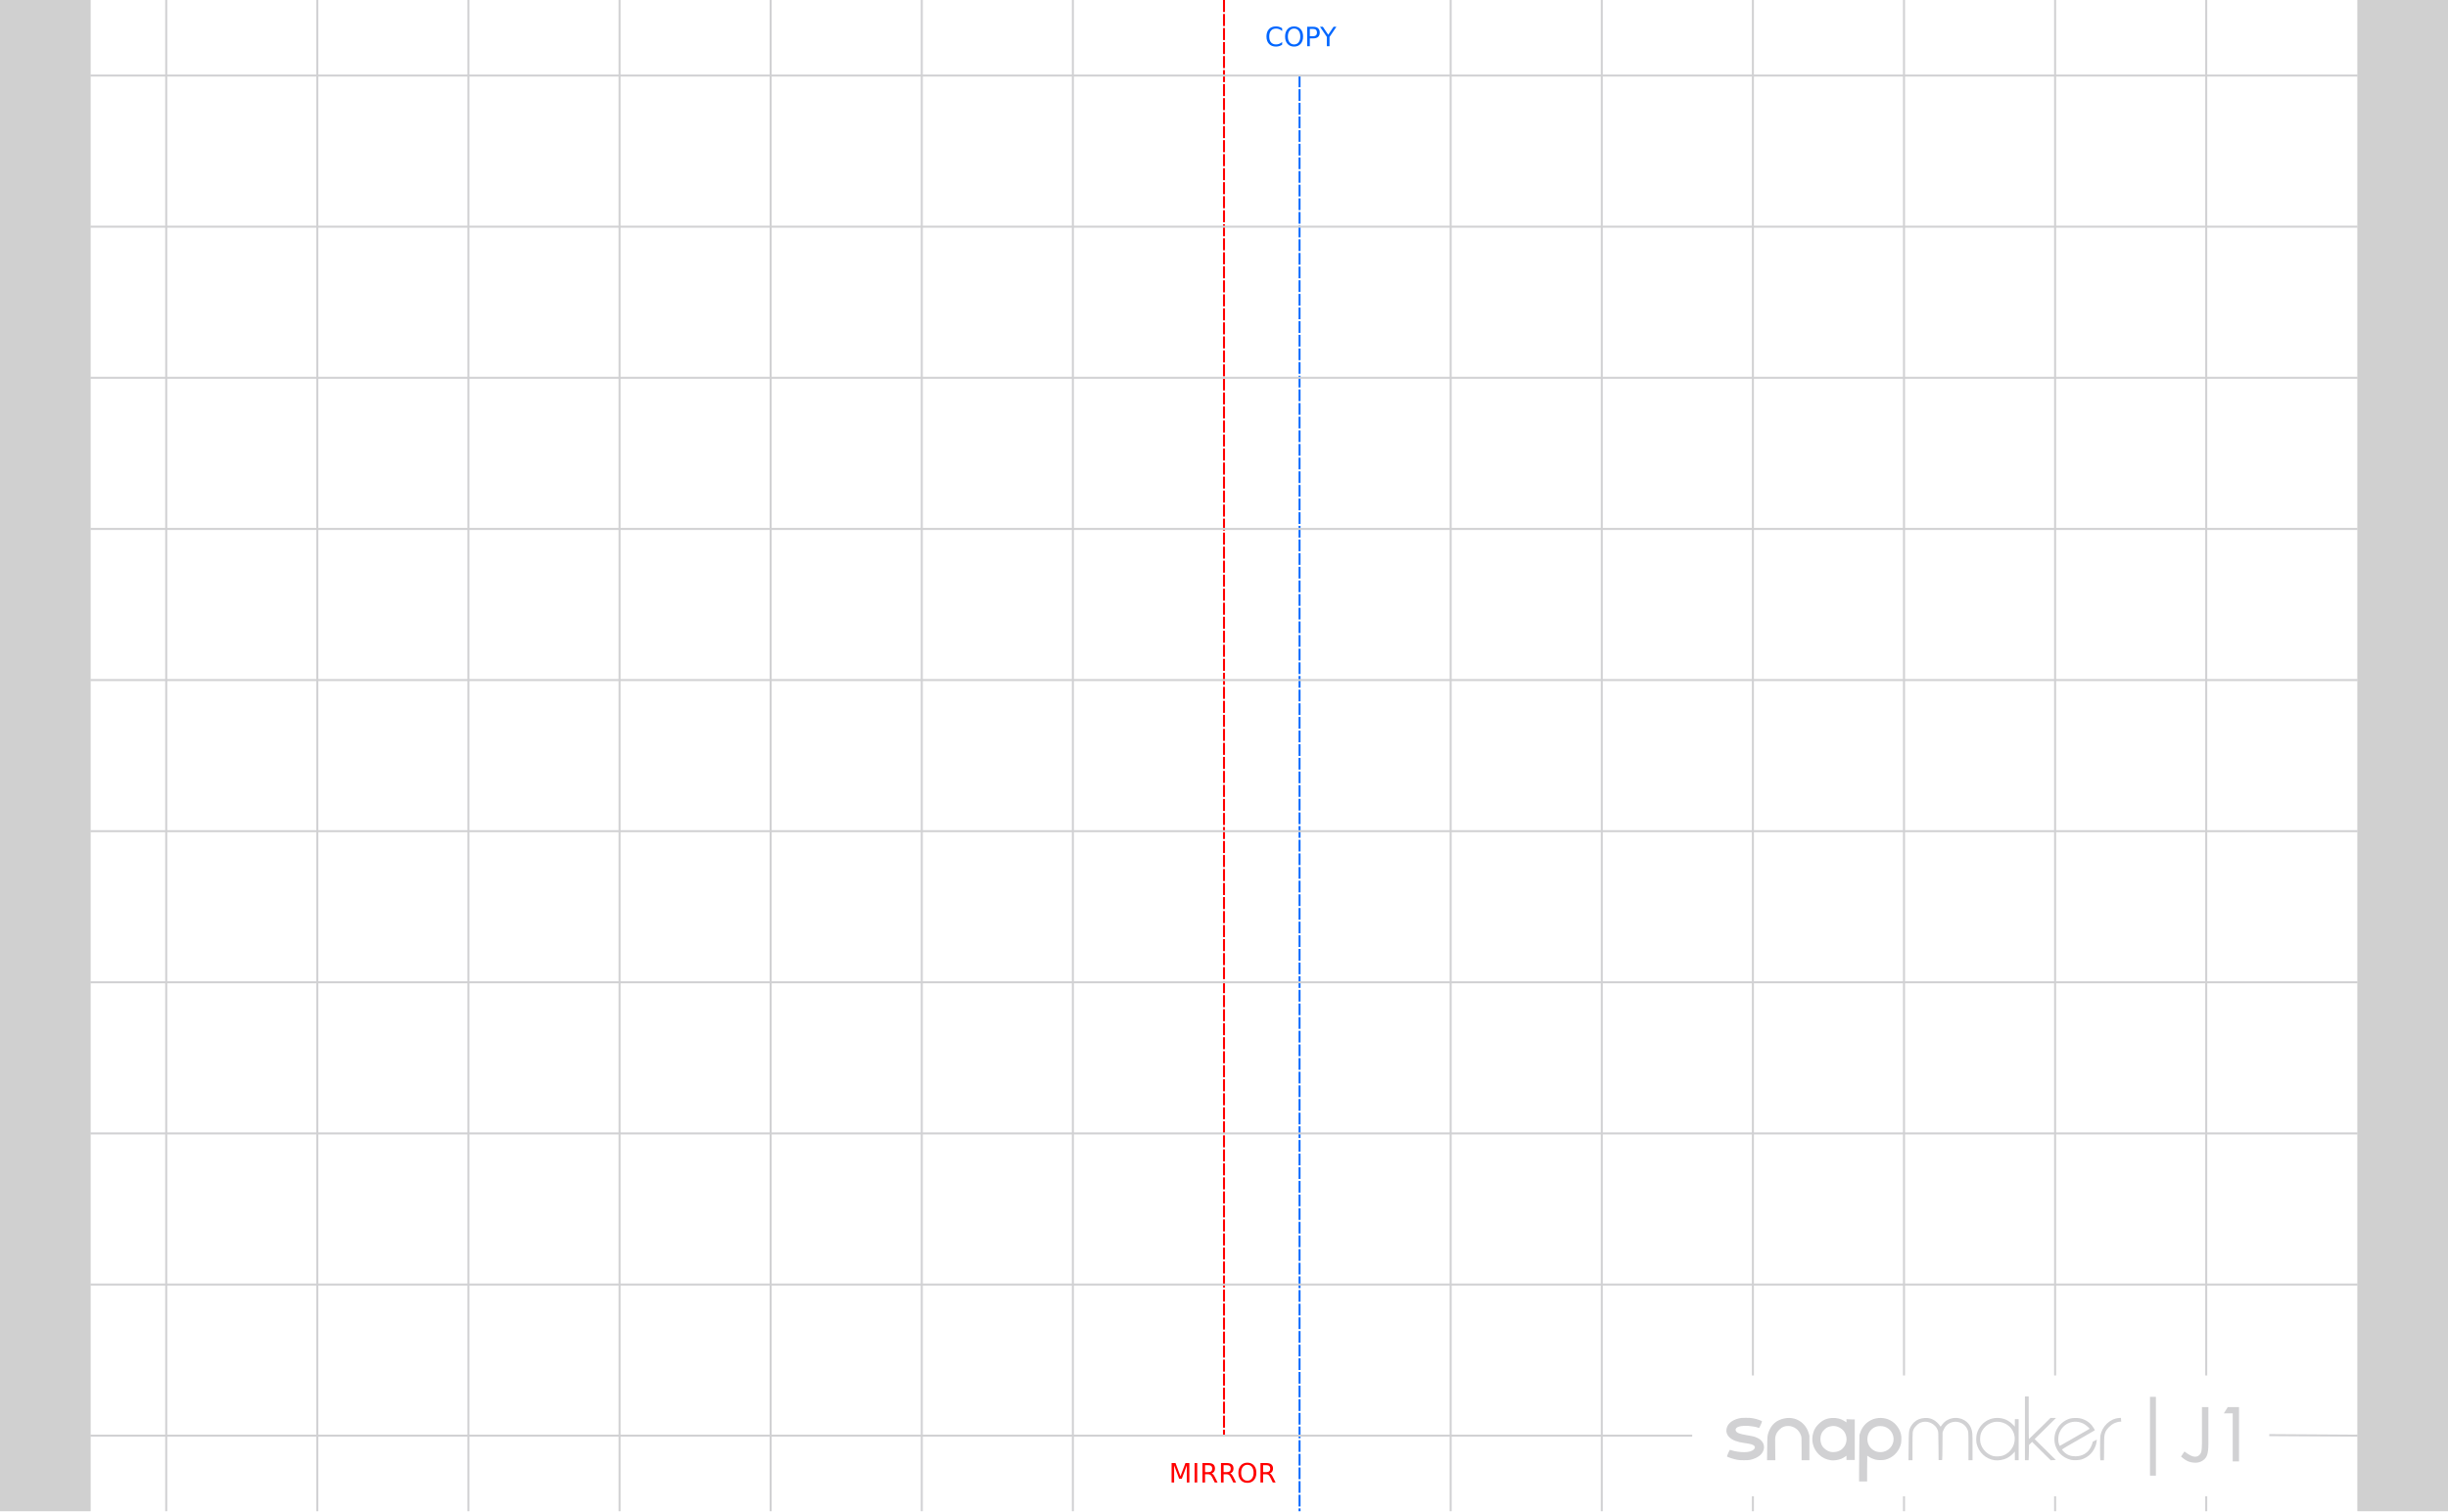
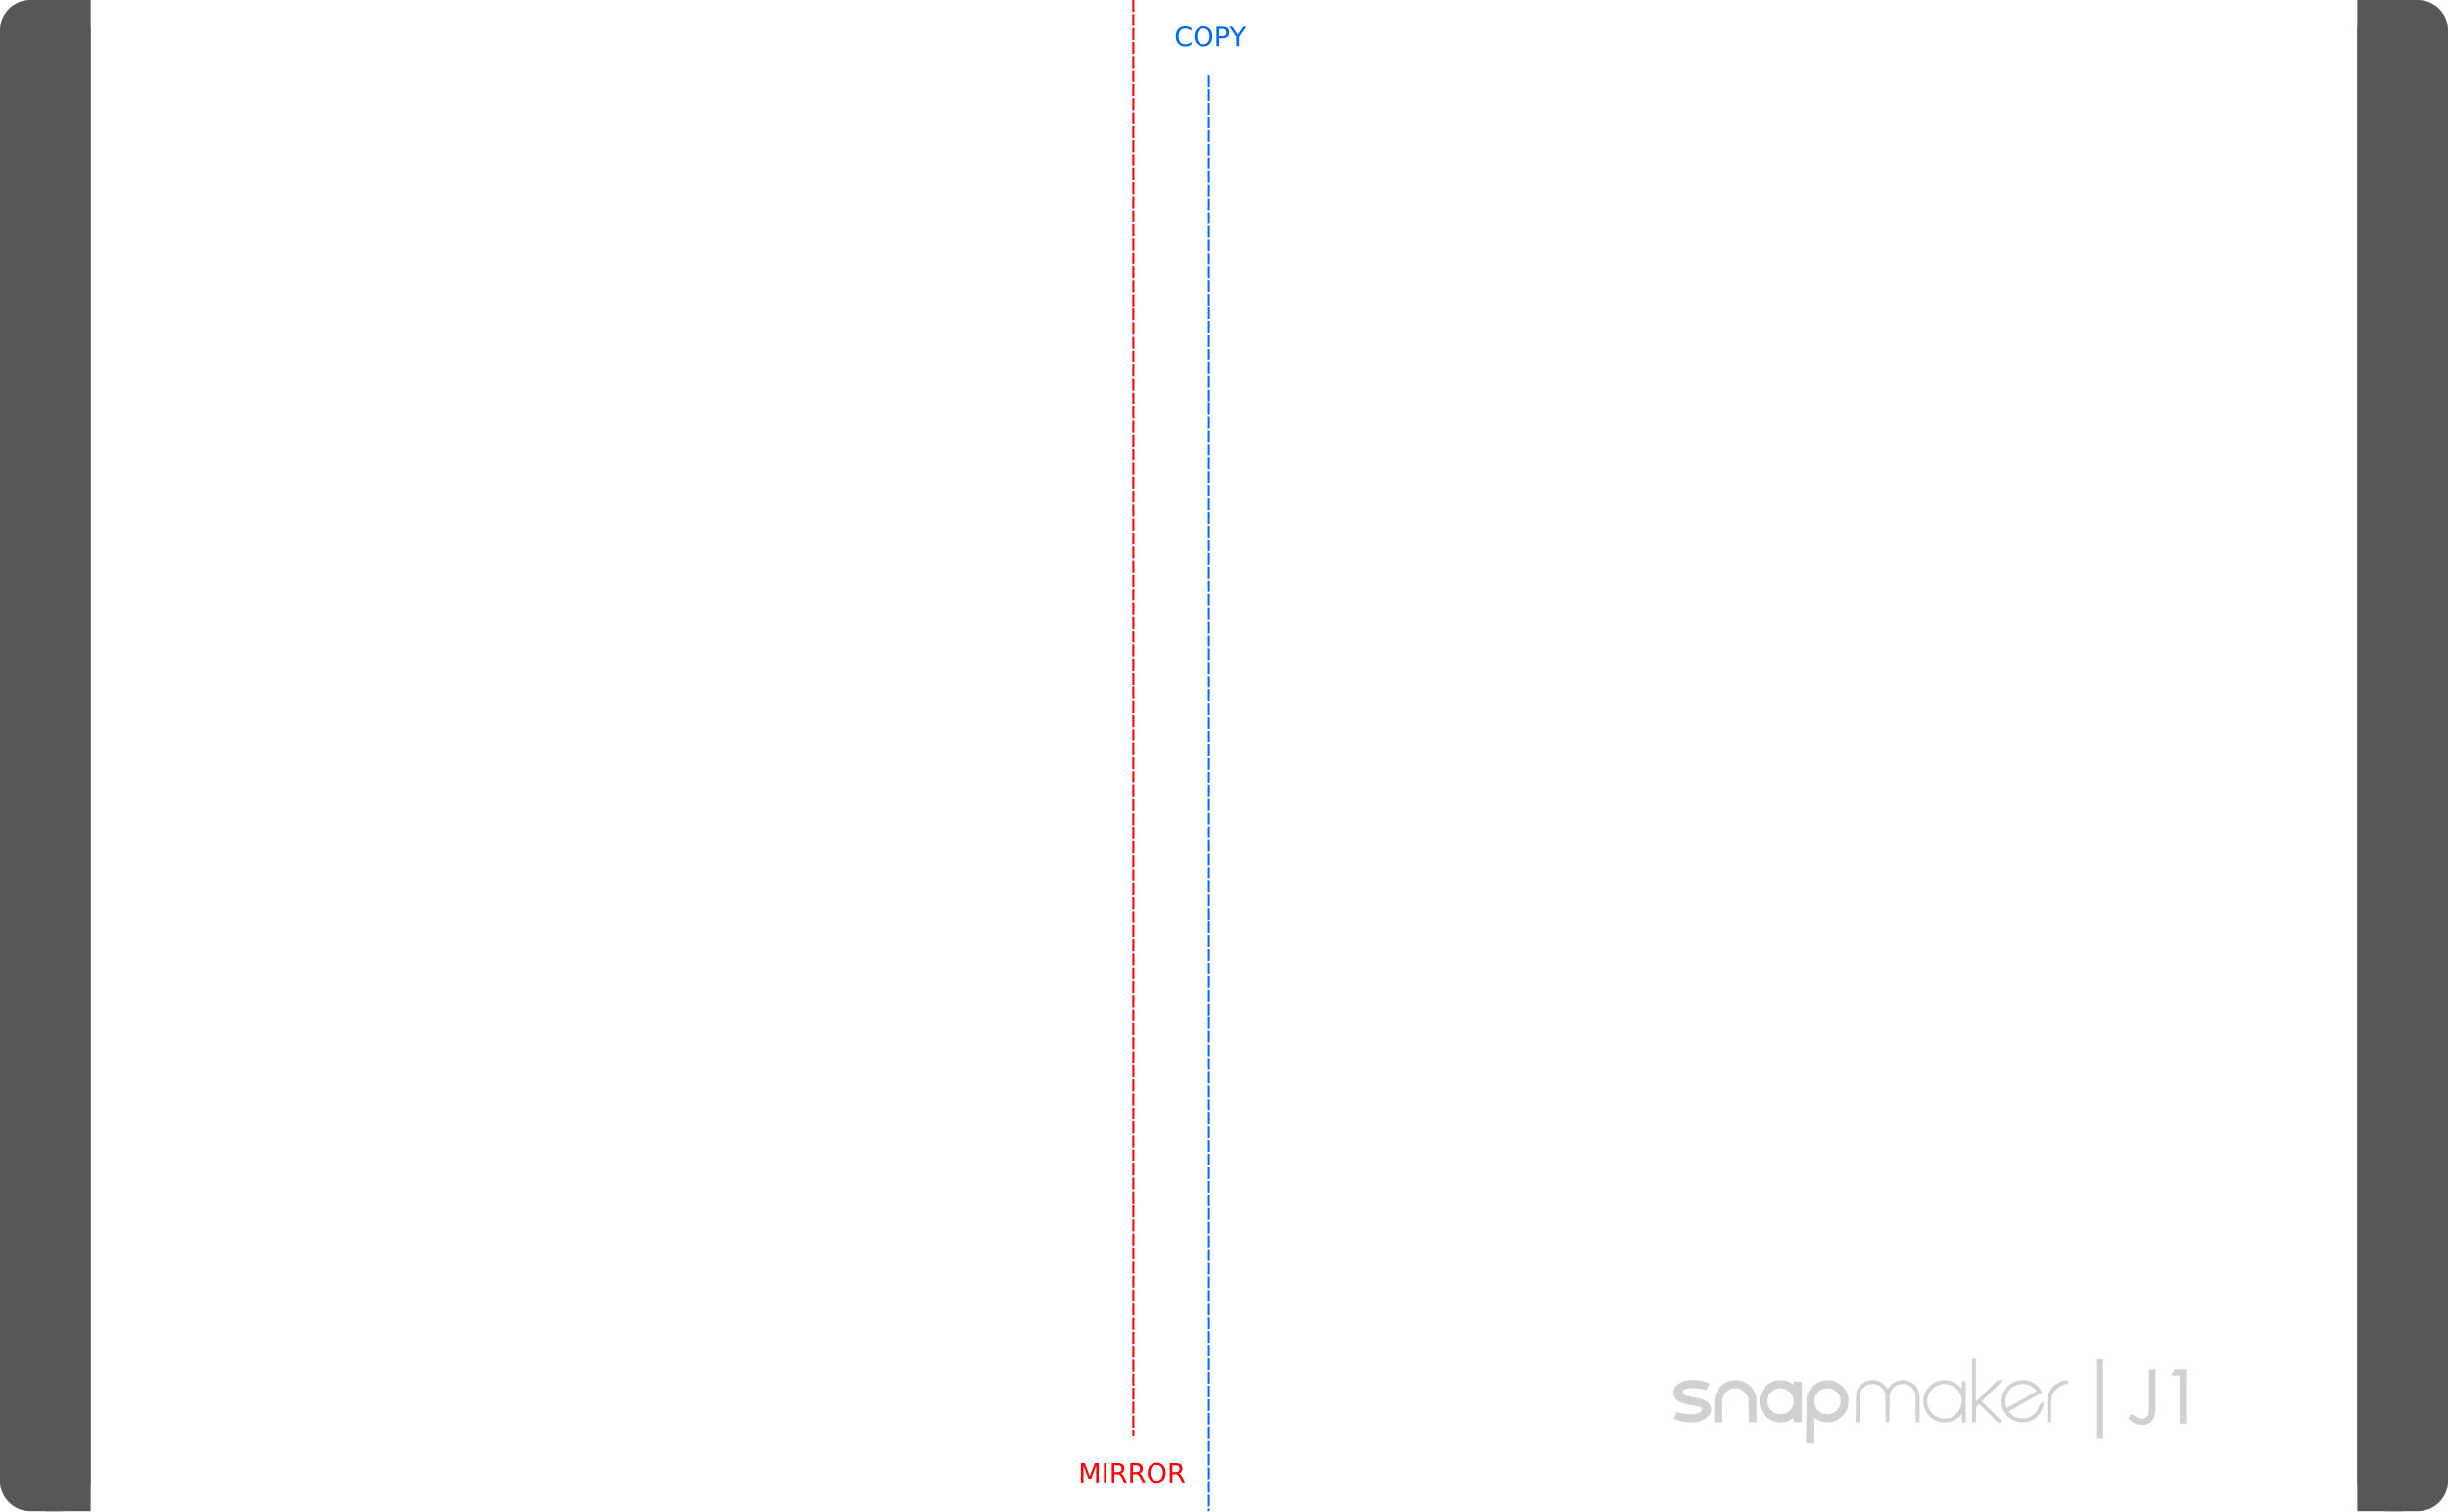
- <svg xmlns="http://www.w3.org/2000/svg" viewBox="-12 0 324 200" author="https://github.com/macdylan/3dp-configs">
-   <g id="g15224" style="display: inline;">
-     <g id="g15076" style="display: inline;">
-       <path style="fill: none; stroke-width: 0.265; stroke: rgb(209, 209, 211);" d="M 10,0 V 200" id="path15018" />
-       <path style="fill: none; stroke-width: 0.265; stroke: rgb(209, 209, 211);" d="M 30 0 L 30 200" id="path-1" />
-       <path style="fill: none; stroke-width: 0.265; stroke: rgb(209, 209, 211);" d="M 50 0 L 50 200" id="path-2" />
-       <path style="fill: none; stroke-width: 0.265; stroke: rgb(209, 209, 211);" d="M 70 0 L 70 200" id="path-3" />
-       <path style="fill: none; stroke-width: 0.265; stroke: rgb(209, 209, 211);" d="M 90,0 V 200" id="path15034" />
-       <path style="fill: none; stroke-width: 0.265; stroke: rgb(209, 209, 211);" d="M 110,0 V 200" id="path15038" />
-       <path style="fill: none; stroke-width: 0.265; stroke: rgb(209, 209, 211);" d="M 130,0 V 200" id="path15042" />
-       <path style="display:inline;fill:#00112b;stroke:#0066ff;stroke-width:0.258;stroke-dasharray:1.548, 0.258;stroke-dashoffset:0;stroke-opacity:1" d="M 160,10 V 200" id="path15048" />
-       <path style="fill:none;stroke:#ff0000;stroke-width:0.265;stroke-dasharray:1.59, 0.265;stroke-dashoffset:0;stroke-opacity:1" d="M 150,0 V 190" id="path15046" />
-       <path style="fill: none; stroke-width: 0.265; stroke: rgb(209, 209, 211);" d="M 180,0 V 200" id="path15052" />
-       <path style="fill: none; stroke-width: 0.265; stroke: rgb(209, 209, 211);" d="M 200,0 V 200" id="path15056" />
-       <path style="fill: none; stroke-width: 0.265; stroke: rgb(209, 209, 211);" d="M 220 0 L 220 182.031 M 220 198.022 L 220 200" id="path15060" />
-       <path style="fill: none; stroke-width: 0.265; stroke: rgb(209, 209, 211);" d="M 240 0 L 240 182.031 M 240 198.022 L 240 200" id="path15064" />
-       <path style="fill: none; stroke-width: 0.265; stroke: rgb(209, 209, 211);" d="M 260 0 L 260 182.031 M 260 198.022 L 260 200" id="path15068" />
-       <path style="fill: none; stroke-width: 0.265; stroke: rgb(209, 209, 211);" d="M 280 0 L 280 182.031 M 280 198.022 L 280 200" id="path15072" />
-       <g aria-label="MIRROR" id="text16399" style="font-size:10.583px;line-height:1.25;letter-spacing:0px;word-spacing:0px;display:inline;stroke-width:0.265">
-         <path d="m 143.064,193.622 h 0.518 l 0.656,1.75 0.66,-1.75 h 0.518 v 2.572 h -0.339 v -2.258 l -0.663,1.764 h -0.35 l -0.663,-1.764 v 2.258 h -0.338 z" style="font-size:3.528px;-inkscape-font-specification:'sans-serif, Normal';fill:#ff0000" id="path17403" />
-         <path d="m 146.107,193.622 h 0.348 v 2.572 h -0.348 z" style="font-size:3.528px;-inkscape-font-specification:'sans-serif, Normal';fill:#ff0000" id="path17405" />
-         <path d="m 148.367,194.988 q 0.112,0.038 0.217,0.162 0.107,0.124 0.214,0.341 l 0.353,0.703 h -0.374 l -0.329,-0.66 q -0.127,-0.258 -0.248,-0.343 -0.119,-0.084 -0.326,-0.084 h -0.379 v 1.087 h -0.348 v -2.572 h 0.785 q 0.441,0 0.658,0.184 0.217,0.184 0.217,0.556 0,0.243 -0.114,0.403 -0.112,0.16 -0.327,0.222 z m -0.872,-1.08 v 0.913 h 0.438 q 0.252,0 0.379,-0.115 0.129,-0.117 0.129,-0.343 0,-0.226 -0.129,-0.339 -0.127,-0.115 -0.379,-0.115 z" style="font-size:3.528px;-inkscape-font-specification:'sans-serif, Normal';fill:#ff0000" id="path17407" />
-         <path d="m 150.818,194.988 q 0.112,0.038 0.217,0.162 0.107,0.124 0.214,0.341 l 0.353,0.703 h -0.374 l -0.329,-0.66 q -0.127,-0.258 -0.248,-0.343 -0.119,-0.084 -0.326,-0.084 h -0.379 v 1.087 h -0.348 v -2.572 h 0.785 q 0.441,0 0.658,0.184 0.217,0.184 0.217,0.556 0,0.243 -0.114,0.403 -0.112,0.16 -0.327,0.222 z m -0.872,-1.08 v 0.913 h 0.438 q 0.251,0 0.379,-0.115 0.129,-0.117 0.129,-0.343 0,-0.226 -0.129,-0.339 -0.127,-0.115 -0.379,-0.115 z" style="font-size:3.528px;-inkscape-font-specification:'sans-serif, Normal';fill:#ff0000" id="path17409" />
-         <path d="m 153.094,193.858 q -0.379,0 -0.603,0.282 -0.222,0.282 -0.222,0.77 0,0.486 0.222,0.768 0.224,0.282 0.603,0.282 0.379,0 0.599,-0.282 0.222,-0.282 0.222,-0.768 0,-0.487 -0.222,-0.77 -0.22,-0.282 -0.599,-0.282 z m 0,-0.282 q 0.541,0 0.865,0.363 0.324,0.362 0.324,0.972 0,0.608 -0.324,0.972 -0.324,0.362 -0.865,0.362 -0.543,0 -0.868,-0.362 -0.324,-0.362 -0.324,-0.972 0,-0.61 0.324,-0.972 0.326,-0.363 0.868,-0.363 z" style="font-size:3.528px;-inkscape-font-specification:'sans-serif, Normal';fill:#ff0000" id="path17411" />
-         <path d="m 156.046,194.988 q 0.112,0.038 0.217,0.162 0.107,0.124 0.214,0.341 l 0.353,0.703 h -0.374 l -0.329,-0.66 q -0.127,-0.258 -0.248,-0.343 -0.119,-0.084 -0.326,-0.084 h -0.379 v 1.087 h -0.348 v -2.572 h 0.785 q 0.441,0 0.658,0.184 0.217,0.184 0.217,0.556 0,0.243 -0.114,0.403 -0.112,0.16 -0.327,0.222 z m -0.872,-1.08 v 0.913 h 0.438 q 0.251,0 0.379,-0.115 0.129,-0.117 0.129,-0.343 0,-0.226 -0.129,-0.339 -0.127,-0.115 -0.379,-0.115 z" style="font-size:3.528px;-inkscape-font-specification:'sans-serif, Normal';fill:#ff0000" id="path17413" />
-       </g>
-       <g aria-label="COPY" id="text16407" style="font-size:10.583px;line-height:1.25;letter-spacing:0px;word-spacing:0px;display:inline;fill:#0066ff;stroke-width:0.265">
-         <path d="m 157.696,3.741 v 0.367 q -0.176,-0.164 -0.376,-0.245 -0.198,-0.081 -0.422,-0.081 -0.441,0 -0.675,0.27 -0.234,0.269 -0.234,0.779 0,0.508 0.234,0.779 0.234,0.269 0.675,0.269 0.224,0 0.422,-0.081 0.2,-0.081 0.376,-0.245 v 0.363 q -0.183,0.124 -0.388,0.186 -0.203,0.062 -0.431,0.062 -0.584,0 -0.92,-0.357 -0.336,-0.358 -0.336,-0.977 0,-0.62 0.336,-0.977 0.336,-0.358 0.92,-0.358 0.231,0 0.434,0.062 0.205,0.06 0.384,0.183 z" style="font-size:3.528px;-inkscape-font-specification:'sans-serif, Normal'" id="path17394" />
-         <path d="m 159.278,3.779 q -0.379,0 -0.603,0.282 -0.222,0.282 -0.222,0.77 0,0.486 0.222,0.768 0.224,0.282 0.603,0.282 0.379,0 0.599,-0.282 0.222,-0.282 0.222,-0.768 0,-0.487 -0.222,-0.77 -0.22,-0.282 -0.599,-0.282 z m 0,-0.282 q 0.541,0 0.865,0.363 0.324,0.362 0.324,0.972 0,0.608 -0.324,0.972 -0.324,0.362 -0.865,0.362 -0.543,0 -0.868,-0.362 -0.324,-0.362 -0.324,-0.972 0,-0.61 0.324,-0.972 0.326,-0.363 0.868,-0.363 z" style="font-size:3.528px;-inkscape-font-specification:'sans-serif, Normal'" id="path17396" />
-         <path d="m 161.359,3.829 v 0.966 h 0.438 q 0.243,0 0.376,-0.126 0.133,-0.126 0.133,-0.358 0,-0.231 -0.133,-0.357 -0.133,-0.126 -0.376,-0.126 z m -0.348,-0.286 h 0.785 q 0.432,0 0.653,0.196 0.222,0.195 0.222,0.572 0,0.381 -0.222,0.575 -0.22,0.195 -0.653,0.195 h -0.438 v 1.034 h -0.348 z" style="font-size:3.528px;-inkscape-font-specification:'sans-serif, Normal'" id="path17398" />
-         <path d="m 162.707,3.543 h 0.374 l 0.713,1.058 0.708,-1.058 h 0.374 l -0.909,1.347 v 1.225 h -0.35 V 4.89 Z" style="font-size:3.528px;-inkscape-font-specification:'sans-serif, Normal'" id="path17400" />
-       </g>
+ <svg xmlns="http://www.w3.org/2000/svg" viewBox="0 0 324 200" width="324" height="200" author="https://github.com/macdylan/3dp-configs">
+   <g id="g15076" transform="matrix(1, 0, 0, 1, 9.5, -3.552713678800501e-15)">
+     <line x1="150.5" y1="10" x2="150.5" y2="200" id="path15048" stroke="#0066FF" stroke-width="0.258" fill="#00112B" fill-rule="nonzero" stroke-dasharray="1.548,0.258" />
+     <line x1="140.5" y1="0" x2="140.5" y2="190" id="path15046" stroke="#FF0000" stroke-width="0.265" stroke-dasharray="1.59,0.265" />
+     <g id="text16399" transform="translate(133.5635, 193.5759)" fill="#FF0000" fill-rule="nonzero">
+       <polygon id="path17403" points="2.84217094e-14 0.047 0.518 0.047 1.175 1.797 1.835 0.047 2.353 0.047 2.353 2.618 2.014 2.618 2.014 0.36 1.35 2.124 1.001 2.124 0.338 0.36 0.338 2.618 5.68434189e-14 2.618" />
+       <polygon id="path17405" points="3.044 0.047 3.392 0.047 3.392 2.618 3.044 2.618" />
+       <path d="M5.304,1.412 C5.378,1.438 5.451,1.492 5.521,1.574 C5.592,1.657 5.663,1.771 5.734,1.915 L6.087,2.618 L5.714,2.618 L5.385,1.959 C5.3,1.786 5.217,1.672 5.137,1.616 C5.057,1.559 4.949,1.531 4.811,1.531 L4.432,1.531 L4.432,2.618 L4.084,2.618 L4.084,0.047 L4.87,0.047 C5.164,0.047 5.383,0.108 5.528,0.231 C5.672,0.354 5.745,0.539 5.745,0.787 C5.745,0.949 5.707,1.083 5.631,1.19 C5.556,1.297 5.447,1.371 5.304,1.413 L5.304,1.412 Z M4.432,0.332 L4.432,1.245 L4.87,1.245 C5.037,1.245 5.164,1.207 5.249,1.13 C5.335,1.052 5.378,0.938 5.378,0.787 C5.378,0.637 5.335,0.524 5.249,0.448 C5.164,0.371 5.037,0.332 4.87,0.332 L4.432,0.332 Z" id="path17407" />
+       <path d="M7.755,1.412 C7.83,1.438 7.902,1.492 7.972,1.574 C8.043,1.657 8.114,1.771 8.186,1.915 L8.539,2.618 L8.165,2.618 L7.836,1.959 C7.751,1.786 7.668,1.672 7.588,1.616 C7.509,1.559 7.4,1.531 7.262,1.531 L6.883,1.531 L6.883,2.618 L6.535,2.618 L6.535,0.047 L7.321,0.047 C7.615,0.047 7.834,0.108 7.979,0.231 C8.124,0.354 8.196,0.539 8.196,0.787 C8.196,0.949 8.158,1.083 8.082,1.19 C8.008,1.297 7.898,1.371 7.755,1.413 L7.755,1.412 Z M6.883,0.332 L6.883,1.245 L7.321,1.245 C7.488,1.245 7.615,1.207 7.7,1.13 C7.786,1.052 7.829,0.938 7.829,0.787 C7.829,0.637 7.786,0.524 7.7,0.448 C7.615,0.371 7.488,0.332 7.321,0.332 L6.883,0.332 Z" id="path17409" />
+       <path d="M10.03,0.282 C9.778,0.282 9.577,0.377 9.428,0.565 C9.279,0.753 9.205,1.01 9.205,1.335 C9.205,1.659 9.279,1.915 9.428,2.103 C9.577,2.292 9.778,2.386 10.03,2.386 C10.283,2.386 10.483,2.292 10.63,2.103 C10.778,1.915 10.852,1.659 10.852,1.335 C10.852,1.01 10.778,0.753 10.63,0.565 C10.483,0.377 10.283,0.282 10.03,0.282 Z M10.03,0 C10.391,0 10.679,0.121 10.895,0.363 C11.111,0.605 11.219,0.928 11.219,1.335 C11.219,1.74 11.111,2.064 10.895,2.306 C10.679,2.548 10.391,2.668 10.03,2.668 C9.669,2.668 9.379,2.548 9.162,2.306 C8.946,2.065 8.838,1.741 8.838,1.335 C8.838,0.928 8.946,0.605 9.162,0.363 C9.379,0.121 9.669,0 10.03,0 Z" id="path17411" />
+       <path d="M12.983,1.412 C13.057,1.438 13.13,1.492 13.2,1.574 C13.271,1.657 13.342,1.771 13.413,1.915 L13.767,2.618 L13.393,2.618 L13.064,1.959 C12.979,1.786 12.896,1.672 12.816,1.616 C12.737,1.559 12.628,1.531 12.49,1.531 L12.111,1.531 L12.111,2.618 L11.763,2.618 L11.763,0.047 L12.549,0.047 C12.843,0.047 13.062,0.108 13.207,0.231 C13.351,0.354 13.424,0.539 13.424,0.787 C13.424,0.949 13.386,1.083 13.31,1.19 C13.235,1.297 13.126,1.371 12.983,1.413 L12.983,1.412 Z M12.111,0.332 L12.111,1.245 L12.549,1.245 C12.716,1.245 12.843,1.207 12.928,1.13 C13.014,1.052 13.057,0.938 13.057,0.787 C13.057,0.637 13.014,0.524 12.928,0.448 C12.843,0.371 12.716,0.332 12.549,0.332 L12.111,0.332 Z" id="path17413" />
    </g>
-     <g id="g15116" style="display: inline;">
-       <path style="fill: none; stroke-width: 0.265; stroke: rgb(209, 209, 211);" d="M 0,10 H 300" id="path15078" />
-       <path style="fill: none; stroke-width: 0.265; stroke: rgb(209, 209, 211);" d="M 0,30 H 300" id="path15082" />
-       <path style="fill: none; stroke-width: 0.265; stroke: rgb(209, 209, 211);" d="M 0,50 H 300" id="path15086" />
-       <path style="fill: none; stroke-width: 0.265; stroke: rgb(209, 209, 211);" d="M 0,70 H 300" id="path15090" />
-       <path style="fill: none; stroke-width: 0.265; stroke: rgb(209, 209, 211);" d="M 0,90 H 300" id="path15094" />
-       <path style="fill: none; stroke-width: 0.265; stroke: rgb(209, 209, 211);" d="M 0,110 H 300" id="path15098" />
-       <path style="fill: none; stroke-width: 0.265; stroke: rgb(209, 209, 211);" d="M 0,130 H 300" id="path15102" />
-       <path style="fill: none; stroke-width: 0.265; stroke: rgb(209, 209, 211);" d="M 0,150 H 300" id="path15106" />
-       <path style="fill: none; stroke-width: 0.265; stroke: rgb(209, 209, 211);" d="M 0,170 H 300" id="path15110" />
-       <path style="fill: none; stroke-width: 0.265; stroke: rgb(209, 209, 211);" d="M 0 190 L 211.966 190 M 288.345 189.927 L 300 190" id="path15114" />
+     <g id="text16407" transform="translate(146.1225, 3.496344)" fill="#0066FF" fill-rule="nonzero">
+       <path d="M2.074,0.245 L2.074,0.612 C1.957,0.502 1.832,0.421 1.698,0.367 C1.566,0.313 1.426,0.286 1.276,0.286 C0.982,0.286 0.757,0.376 0.601,0.556 C0.445,0.736 0.367,0.995 0.367,1.335 C0.367,1.674 0.445,1.933 0.601,2.114 C0.757,2.293 0.982,2.382 1.276,2.382 C1.426,2.382 1.566,2.355 1.698,2.301 C1.832,2.247 1.957,2.166 2.074,2.057 L2.074,2.42 C1.952,2.503 1.823,2.565 1.686,2.606 C1.551,2.648 1.407,2.668 1.256,2.668 C0.866,2.668 0.56,2.549 0.336,2.312 C0.112,2.073 0,1.747 0,1.335 C0,0.922 0.112,0.596 0.336,0.358 C0.56,0.119 0.866,-4.4408921e-16 1.256,-4.4408921e-16 C1.41,-4.4408921e-16 1.554,0.021 1.69,0.062 C1.826,0.102 1.955,0.163 2.074,0.245 L2.074,0.245 Z" id="path17394" />
+       <path d="M3.655,0.282 C3.403,0.282 3.202,0.377 3.052,0.565 C2.904,0.753 2.83,1.01 2.83,1.335 C2.83,1.659 2.904,1.915 3.052,2.103 C3.202,2.292 3.403,2.386 3.655,2.386 C3.908,2.386 4.108,2.292 4.255,2.103 C4.403,1.915 4.477,1.659 4.477,1.335 C4.477,1.01 4.403,0.753 4.255,0.565 C4.108,0.377 3.908,0.282 3.655,0.282 Z M3.655,2e-07 C4.016,2e-07 4.304,0.121 4.52,0.363 C4.736,0.605 4.844,0.928 4.844,1.335 C4.844,1.74 4.736,2.064 4.52,2.306 C4.304,2.548 4.016,2.668 3.655,2.668 C3.294,2.668 3.004,2.548 2.787,2.306 C2.571,2.065 2.463,1.741 2.463,1.335 C2.463,0.928 2.571,0.605 2.787,0.363 C3.004,0.121 3.294,2e-07 3.655,2e-07 Z" id="path17396" />
+       <path d="M5.736,0.332 L5.736,1.299 L6.174,1.299 C6.336,1.299 6.461,1.257 6.549,1.173 C6.638,1.089 6.682,0.97 6.682,0.815 C6.682,0.661 6.638,0.542 6.549,0.458 C6.461,0.374 6.336,0.332 6.174,0.332 L5.736,0.332 Z M5.388,0.047 L6.174,0.047 C6.462,0.047 6.679,0.112 6.826,0.243 C6.975,0.373 7.049,0.563 7.049,0.815 C7.049,1.069 6.975,1.26 6.826,1.39 C6.679,1.52 6.462,1.585 6.174,1.585 L5.736,1.585 L5.736,2.618 L5.388,2.618 L5.388,0.047 Z" id="path17398" />
+       <polygon id="path17400" points="7.085 0.047 7.459 0.047 8.172 1.104 8.88 0.047 9.254 0.047 8.344 1.394 8.344 2.618 7.994 2.618 7.994 1.394" />
    </g>
-     <rect width="12" height="200" style="stroke-linejoin: round; paint-order: fill; fill-opacity: 0.55; fill: rgba(151, 151, 151, 0.81);" x="-12" />
-     <rect width="12" height="200" style="stroke-linejoin: round; paint-order: fill; fill-opacity: 0.55; fill: rgba(151, 151, 151, 0.81);" x="300" />
  </g>
-   <g id="layer3" style="display: inline;" transform="matrix(1, 0, 0, 1, -7, -2)">
-     <rect style="stroke-width: 0.155; fill: rgb(209, 209, 211);" id="rect527" width="0.782" height="10.431" x="279.558" y="186.861" />
-     <path d="m 287.287,193.047 q 0,0.991 -0.157,1.472 -0.147,0.481 -0.589,0.775 -0.432,0.285 -0.942,0.285 -0.5,0 -0.932,-0.157 -0.422,-0.157 -1.001,-0.657 l 0.451,-0.667 q 0.569,0.412 0.864,0.55 0.294,0.137 0.569,0.137 0.285,0 0.52,-0.206 0.236,-0.206 0.294,-0.53 0.069,-0.334 0.069,-1.03 v -4.799 h 0.854 z" id="path3063" style="fill: rgb(209, 209, 211);" />
-     <path d="m 291.339,195.402 h -0.834 v -6.359 h -1.168 l 0.51,-0.824 h 1.492 z" id="path3065" style="fill: rgb(209, 209, 211);" />
+   <g id="Group" fill="#575757" style="" transform="matrix(1, 0, 0, 1, -3.552713678800501e-15, -3.552713678800501e-15)">
+     <rect id="rect591" fill-rule="nonzero" width="12" height="200" rx="4" />
+     <rect id="Rectangle" x="6" width="6" height="200" />
+   </g>
+   <g id="Group-2" fill="#575757" style="" transform="matrix(1, 0, 0, 1, 312, -3.552713678800501e-15)">
+     <rect id="rect591-1" fill-rule="nonzero" x="0" y="0" width="12" height="200" rx="4" />
+     <rect id="Rectangle" x="0" y="0" width="6" height="200" />
+   </g>
+   <g id="g-1" style="display: inline;" transform="matrix(1, 0, 0, 1, -2, -7)">
+     <rect style="stroke-width: 0.155; fill: rgb(209, 209, 211);" id="rect-1" width="0.782" height="10.431" x="279.558" y="186.861" />
+     <path d="m 287.287,193.047 q 0,0.991 -0.157,1.472 -0.147,0.481 -0.589,0.775 -0.432,0.285 -0.942,0.285 -0.5,0 -0.932,-0.157 -0.422,-0.157 -1.001,-0.657 l 0.451,-0.667 q 0.569,0.412 0.864,0.55 0.294,0.137 0.569,0.137 0.285,0 0.52,-0.206 0.236,-0.206 0.294,-0.53 0.069,-0.334 0.069,-1.03 v -4.799 h 0.854 z" id="path-1" style="fill: rgb(209, 209, 211);" />
+     <path d="m 291.339,195.402 h -0.834 v -6.359 h -1.168 l 0.51,-0.824 h 1.492 z" id="path-2" style="fill: rgb(209, 209, 211);" />
    <path d="M 241.056 196.496 C 241.058 195.638 241.07 194.253 241.083 193.418 L 241.106 191.9 L 241.215 191.583 C 241.47 190.838 241.953 190.281 242.644 189.936 C 243.442 189.538 244.464 189.561 245.236 189.996 C 245.908 190.374 246.416 191.049 246.594 191.8 C 246.654 192.053 246.663 192.171 246.65 192.551 C 246.637 192.945 246.622 193.04 246.529 193.314 C 246.214 194.242 245.478 194.931 244.539 195.174 C 244.189 195.264 243.521 195.258 243.183 195.162 C 242.846 195.065 242.589 194.949 242.35 194.786 C 242.242 194.713 242.147 194.653 242.137 194.653 C 242.128 194.653 242.12 195.419 242.12 196.355 L 242.12 198.056 L 241.587 198.056 L 241.053 198.056 L 241.056 196.496 Z M 244.262 194.137 C 245.21 193.936 245.813 192.972 245.571 192.041 C 245.419 191.454 245.006 191.008 244.432 190.811 C 244.146 190.713 243.638 190.705 243.355 190.793 C 242.634 191.017 242.152 191.686 242.154 192.461 C 242.157 193.579 243.154 194.372 244.262 194.137 L 244.262 194.137 Z M 237.326 195.253 C 236.698 195.167 236.178 194.917 235.736 194.491 C 234.94 193.722 234.664 192.59 235.015 191.54 C 235.166 191.091 235.343 190.812 235.711 190.449 C 236.226 189.94 236.773 189.696 237.483 189.658 C 238.105 189.626 238.659 189.764 239.119 190.066 L 239.385 190.241 L 239.385 190.023 L 239.385 189.806 L 239.539 189.827 C 239.624 189.839 239.872 189.848 240.09 189.848 L 240.486 189.848 L 240.486 192.534 L 240.486 195.22 L 239.935 195.22 L 239.385 195.22 L 239.385 194.939 L 239.385 194.659 L 239.159 194.81 C 238.871 195.004 238.655 195.098 238.31 195.182 C 237.973 195.264 237.603 195.291 237.326 195.253 Z M 238.218 194.092 C 238.531 193.983 238.691 193.885 238.904 193.671 C 239.441 193.134 239.551 192.313 239.178 191.611 C 238.909 191.104 238.254 190.717 237.666 190.717 C 237.428 190.717 237.064 190.801 236.849 190.905 C 236.62 191.016 236.253 191.376 236.139 191.602 C 235.869 192.135 235.869 192.766 236.139 193.299 C 236.326 193.668 236.819 194.037 237.258 194.137 C 237.526 194.199 237.973 194.177 238.218 194.092 L 238.218 194.092 Z M 259.005 195.252 C 257.833 195.091 256.892 194.229 256.614 193.062 C 256.533 192.724 256.54 192.139 256.631 191.785 C 256.861 190.877 257.528 190.132 258.394 189.816 C 259.161 189.537 260.067 189.614 260.754 190.017 C 261.037 190.183 261.226 190.335 261.48 190.599 L 261.672 190.799 L 261.672 190.307 L 261.673 189.815 L 261.923 189.815 L 262.173 189.815 L 262.173 192.534 L 262.173 195.253 L 261.923 195.253 L 261.673 195.253 L 261.672 194.678 L 261.671 194.102 L 261.514 194.284 C 261.286 194.545 260.909 194.833 260.595 194.986 C 260.13 195.21 259.486 195.318 259.006 195.252 L 259.005 195.252 Z M 260.065 194.644 C 261.317 194.201 261.968 192.828 261.506 191.607 C 261.198 190.793 260.375 190.208 259.47 190.159 C 259.051 190.137 258.743 190.203 258.338 190.402 C 257.804 190.666 257.341 191.197 257.163 191.75 C 257.064 192.057 257.042 192.599 257.115 192.928 C 257.301 193.764 258.006 194.496 258.821 194.701 C 259.141 194.782 259.757 194.753 260.065 194.644 L 260.065 194.644 Z M 272.983 195.259 C 272.938 195.244 272.939 192.337 272.984 192.058 C 273.192 190.776 274.237 189.762 275.453 189.661 L 275.719 189.639 L 275.719 189.768 C 275.72 189.84 275.729 189.955 275.74 190.024 L 275.761 190.149 L 275.632 190.149 C 275.4 190.151 275.04 190.245 274.793 190.37 C 274.319 190.609 273.804 191.139 273.649 191.547 C 273.495 191.955 273.484 192.099 273.484 193.721 C 273.484 194.564 273.472 195.254 273.459 195.255 C 273.288 195.265 273.009 195.268 272.983 195.259 L 272.983 195.259 Z M 224.988 195.204 C 224.452 195.119 223.57 194.823 223.57 194.729 C 223.57 194.661 223.866 193.982 223.924 193.916 C 223.967 193.867 223.995 193.871 224.238 193.957 C 224.588 194.081 225.316 194.186 225.822 194.185 C 226.478 194.185 226.909 194.055 227.153 193.784 C 227.291 193.632 227.305 193.524 227.206 193.384 C 227.065 193.187 226.769 193.097 225.838 192.967 C 224.911 192.838 224.295 192.599 223.884 192.211 C 223.576 191.921 223.443 191.546 223.506 191.146 C 223.614 190.463 224.16 189.973 225.088 189.727 C 225.389 189.647 225.481 189.638 226.039 189.636 C 226.499 189.634 226.74 189.649 226.989 189.694 C 227.52 189.791 228.207 190.028 228.207 190.114 C 228.207 190.196 227.859 190.983 227.823 190.983 C 227.8 190.983 227.726 190.96 227.658 190.931 C 227.454 190.846 226.951 190.753 226.477 190.713 C 225.989 190.672 225.459 190.707 225.141 190.801 C 224.804 190.901 224.635 191.152 224.751 191.377 C 224.88 191.628 225.245 191.772 226.115 191.918 C 226.896 192.05 227.136 192.105 227.411 192.217 C 227.734 192.348 227.935 192.475 228.113 192.657 C 228.628 193.186 228.589 193.966 228.018 194.533 C 227.72 194.83 227.153 195.103 226.628 195.204 C 226.306 195.265 225.371 195.266 224.988 195.204 L 224.988 195.204 Z M 228.891 193.844 C 228.914 192.041 228.916 192.017 229.057 191.596 C 229.418 190.516 230.143 189.895 231.273 189.697 C 232.685 189.45 233.985 190.282 234.395 191.697 L 234.48 191.991 L 234.48 193.622 L 234.48 195.254 L 233.963 195.254 L 233.446 195.254 L 233.445 193.727 C 233.444 192.236 233.443 192.196 233.369 191.982 C 233.112 191.226 232.428 190.716 231.672 190.716 C 231.197 190.716 230.885 190.839 230.55 191.161 C 230.252 191.447 230.099 191.691 230.01 192.021 C 229.937 192.293 229.936 192.32 229.954 193.775 L 229.973 195.254 L 229.423 195.254 L 228.873 195.254 L 228.891 193.844 Z M 247.613 193.41 C 247.633 191.466 247.642 191.352 247.799 190.985 C 247.902 190.745 248.148 190.399 248.346 190.218 C 248.733 189.865 249.19 189.686 249.778 189.657 C 250.212 189.636 250.524 189.705 250.91 189.909 C 251.187 190.054 251.559 190.392 251.723 190.646 C 251.821 190.799 251.845 190.819 251.876 190.775 C 252.239 190.259 252.457 190.06 252.868 189.867 C 254.065 189.306 255.486 189.871 255.903 191.072 C 256.061 191.527 256.067 191.619 256.067 193.487 L 256.067 195.254 L 255.8 195.254 L 255.533 195.254 L 255.533 193.425 C 255.533 191.426 255.535 191.45 255.333 191.05 C 255.007 190.405 254.212 190.039 253.477 190.193 C 252.87 190.321 252.434 190.708 252.194 191.331 L 252.103 191.567 L 252.091 193.375 C 252.083 194.37 252.066 195.195 252.051 195.21 C 252.036 195.225 251.924 195.237 251.802 195.237 L 251.579 195.237 L 251.563 193.368 C 251.546 191.544 251.544 191.495 251.472 191.305 C 251.36 191.008 251.251 190.844 251.03 190.639 C 250.477 190.127 249.7 190.008 249.051 190.337 C 248.835 190.446 248.439 190.842 248.318 191.069 C 248.13 191.423 248.126 191.47 248.126 193.442 L 248.126 195.254 L 247.86 195.254 L 247.595 195.254 L 247.613 193.41 Z M 263.007 191.033 L 263.007 186.812 L 263.257 186.812 L 263.507 186.812 L 263.507 189.632 C 263.507 191.182 263.519 192.45 263.532 192.45 C 263.546 192.449 264.195 191.819 264.975 191.049 L 266.393 189.65 L 266.76 189.651 L 267.127 189.652 L 265.709 191.053 L 264.291 192.453 L 265.691 193.832 L 267.091 195.211 L 266.767 195.235 L 266.442 195.259 L 266.268 195.108 C 266.172 195.025 265.613 194.476 265.026 193.888 L 263.958 192.82 L 263.749 193.027 L 263.541 193.234 L 263.541 193.719 C 263.541 193.985 263.531 194.44 263.519 194.729 L 263.497 195.254 L 263.252 195.254 L 263.007 195.254 L 263.007 191.034 L 263.007 191.033 Z M 269.129 195.205 C 268.809 195.13 268.546 195.028 268.304 194.884 C 267.674 194.51 267.277 194.017 267.04 193.314 C 266.842 192.727 266.871 191.981 267.116 191.393 C 267.445 190.601 268.178 189.953 268.996 189.729 C 269.292 189.648 269.905 189.63 270.235 189.692 C 270.875 189.813 271.467 190.158 271.87 190.646 C 272.04 190.852 272.282 191.265 272.248 191.292 C 272.239 191.3 272.015 191.43 271.748 191.582 C 271.288 191.846 270.166 192.492 268.62 193.383 C 268.21 193.62 267.911 193.812 267.911 193.84 C 267.911 193.867 268.02 193.997 268.153 194.129 C 268.568 194.542 269.048 194.731 269.68 194.733 C 270.596 194.735 271.357 194.282 271.726 193.516 C 271.809 193.343 271.902 193.112 271.932 193.001 L 271.987 192.801 L 272.255 192.66 L 272.523 192.518 L 272.501 192.71 C 272.46 193.058 272.379 193.331 272.215 193.669 C 271.867 194.39 271.236 194.925 270.455 195.159 C 270.159 195.248 269.421 195.274 269.129 195.205 Z M 268.399 192.913 C 268.819 192.672 269.568 192.241 270.064 191.956 C 270.559 191.671 271.09 191.367 271.244 191.28 C 271.397 191.193 271.537 191.107 271.555 191.09 C 271.596 191.049 271.137 190.642 270.864 190.475 C 270.226 190.088 269.387 190.043 268.726 190.362 C 268.138 190.645 267.707 191.153 267.505 191.797 C 267.42 192.066 267.39 192.587 267.442 192.858 C 267.48 193.052 267.589 193.352 267.621 193.352 C 267.629 193.352 267.979 193.154 268.399 192.913 Z" id="path24" fill-rule="nonzero" style="fill: rgb(209, 209, 211);" />
  </g>
</svg>
